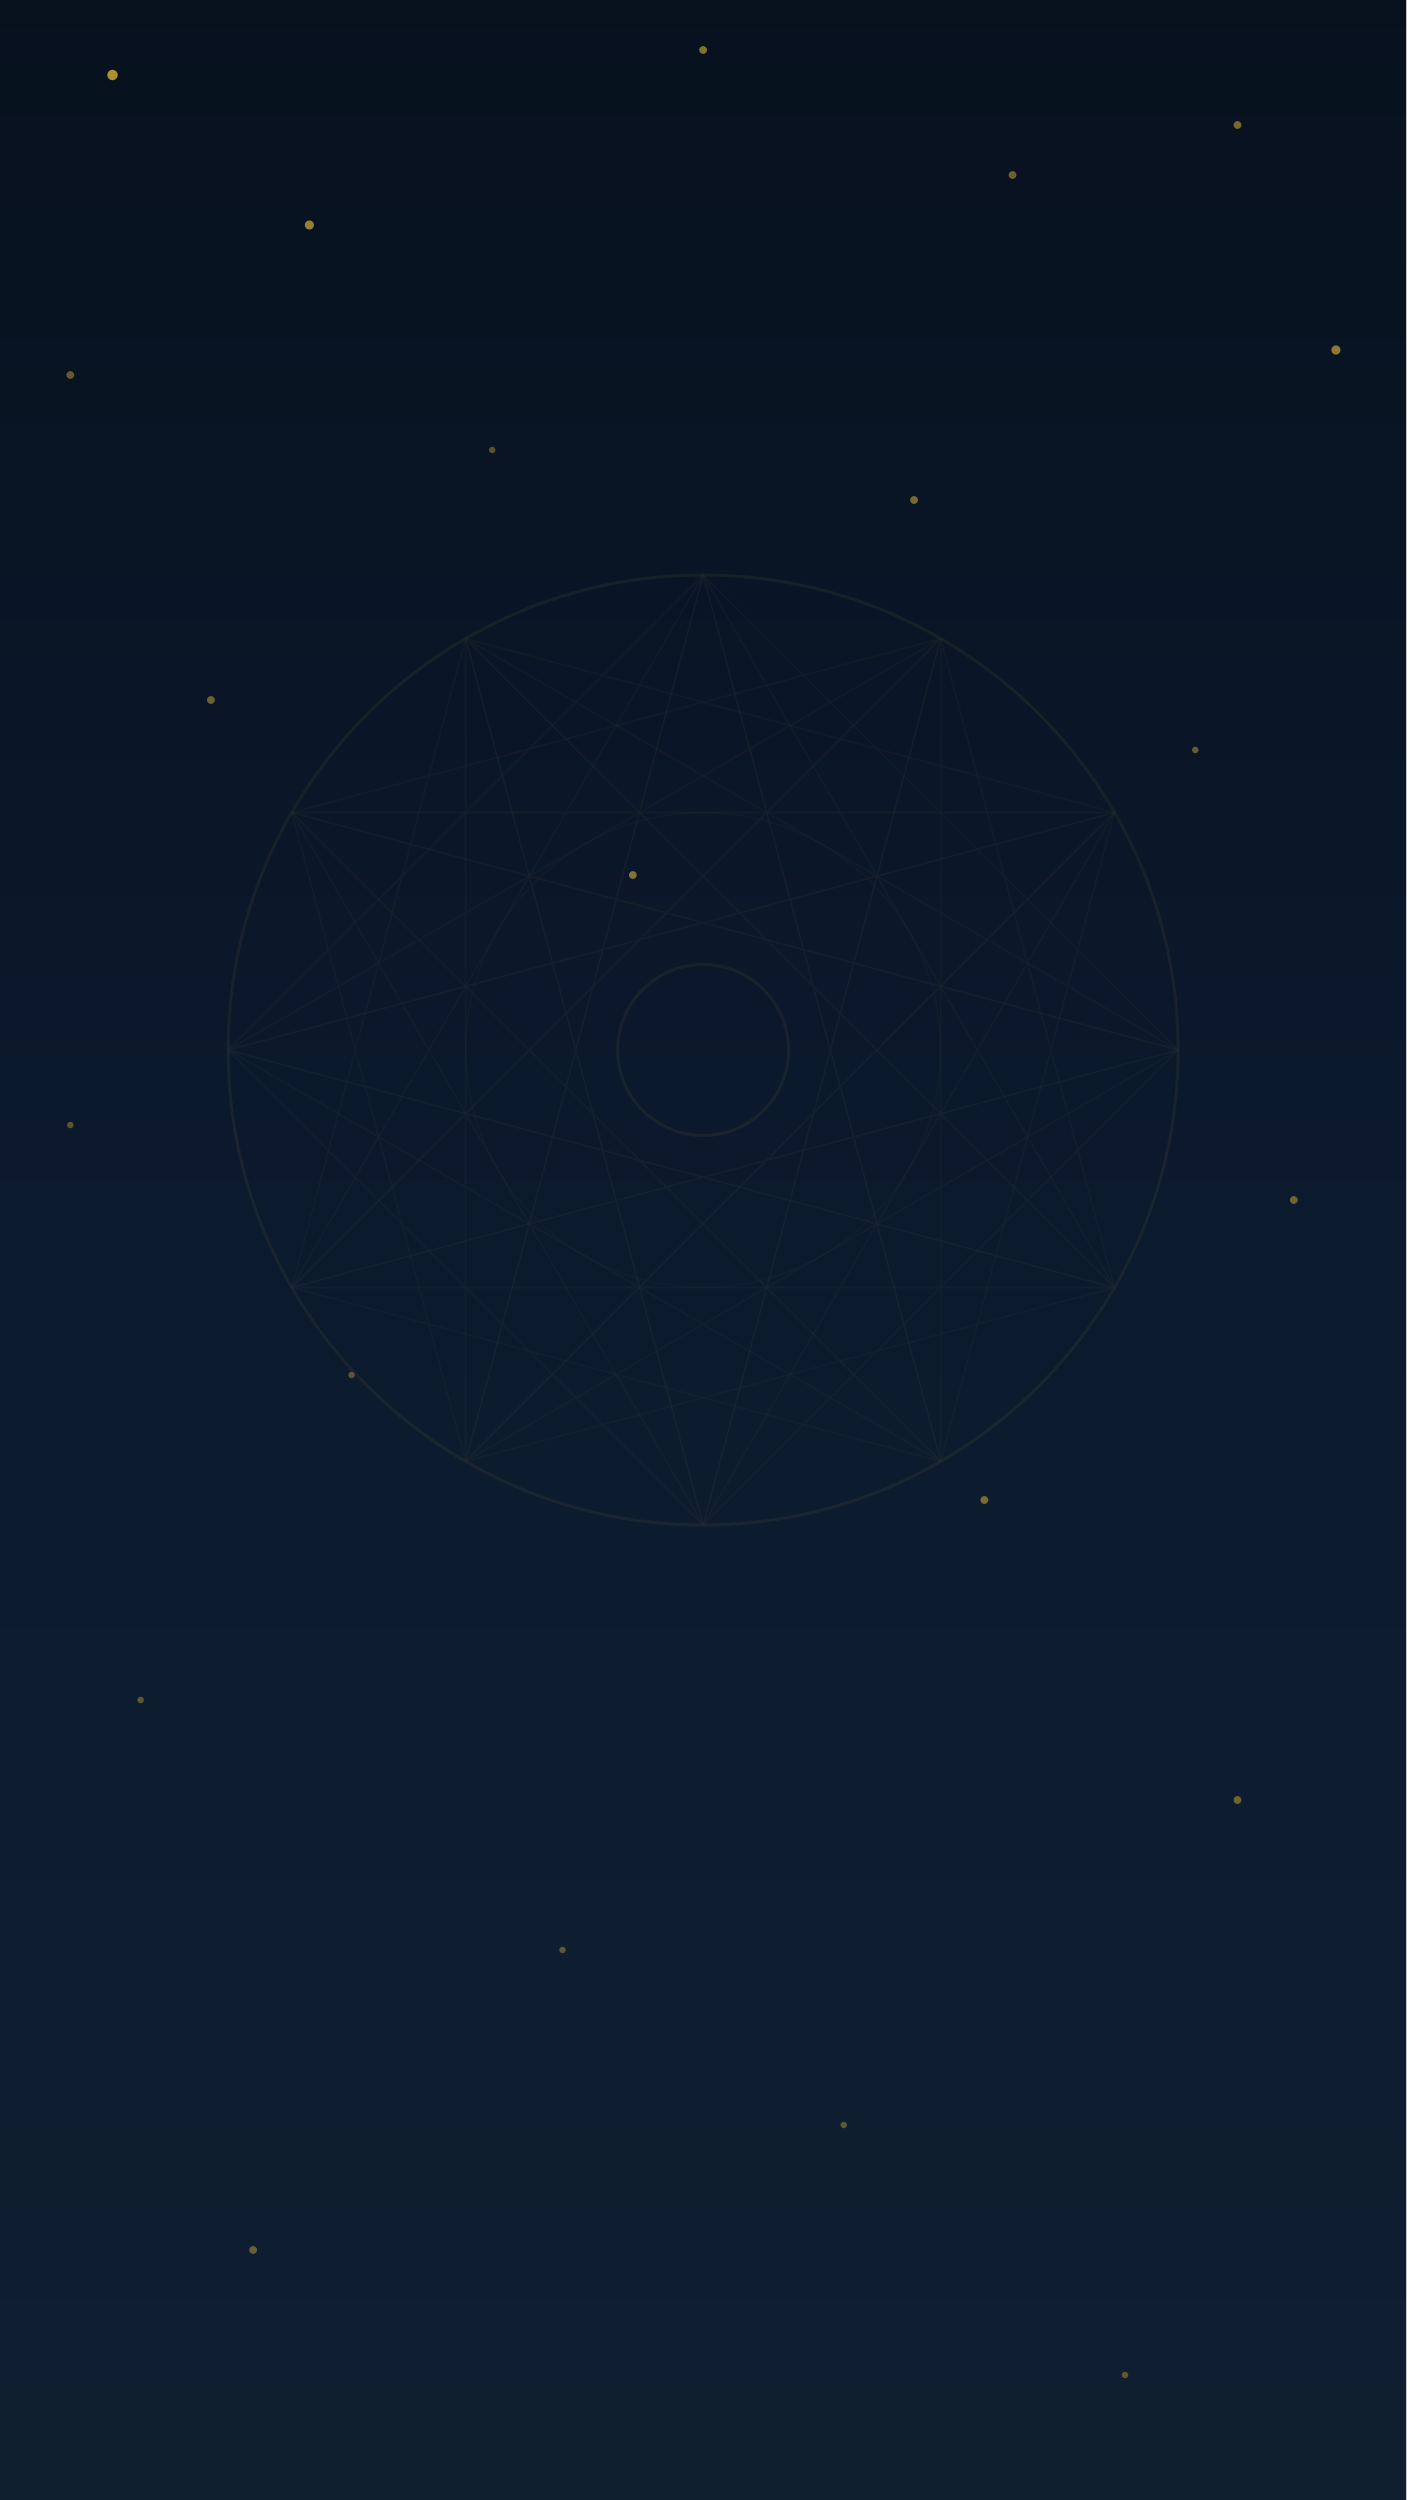
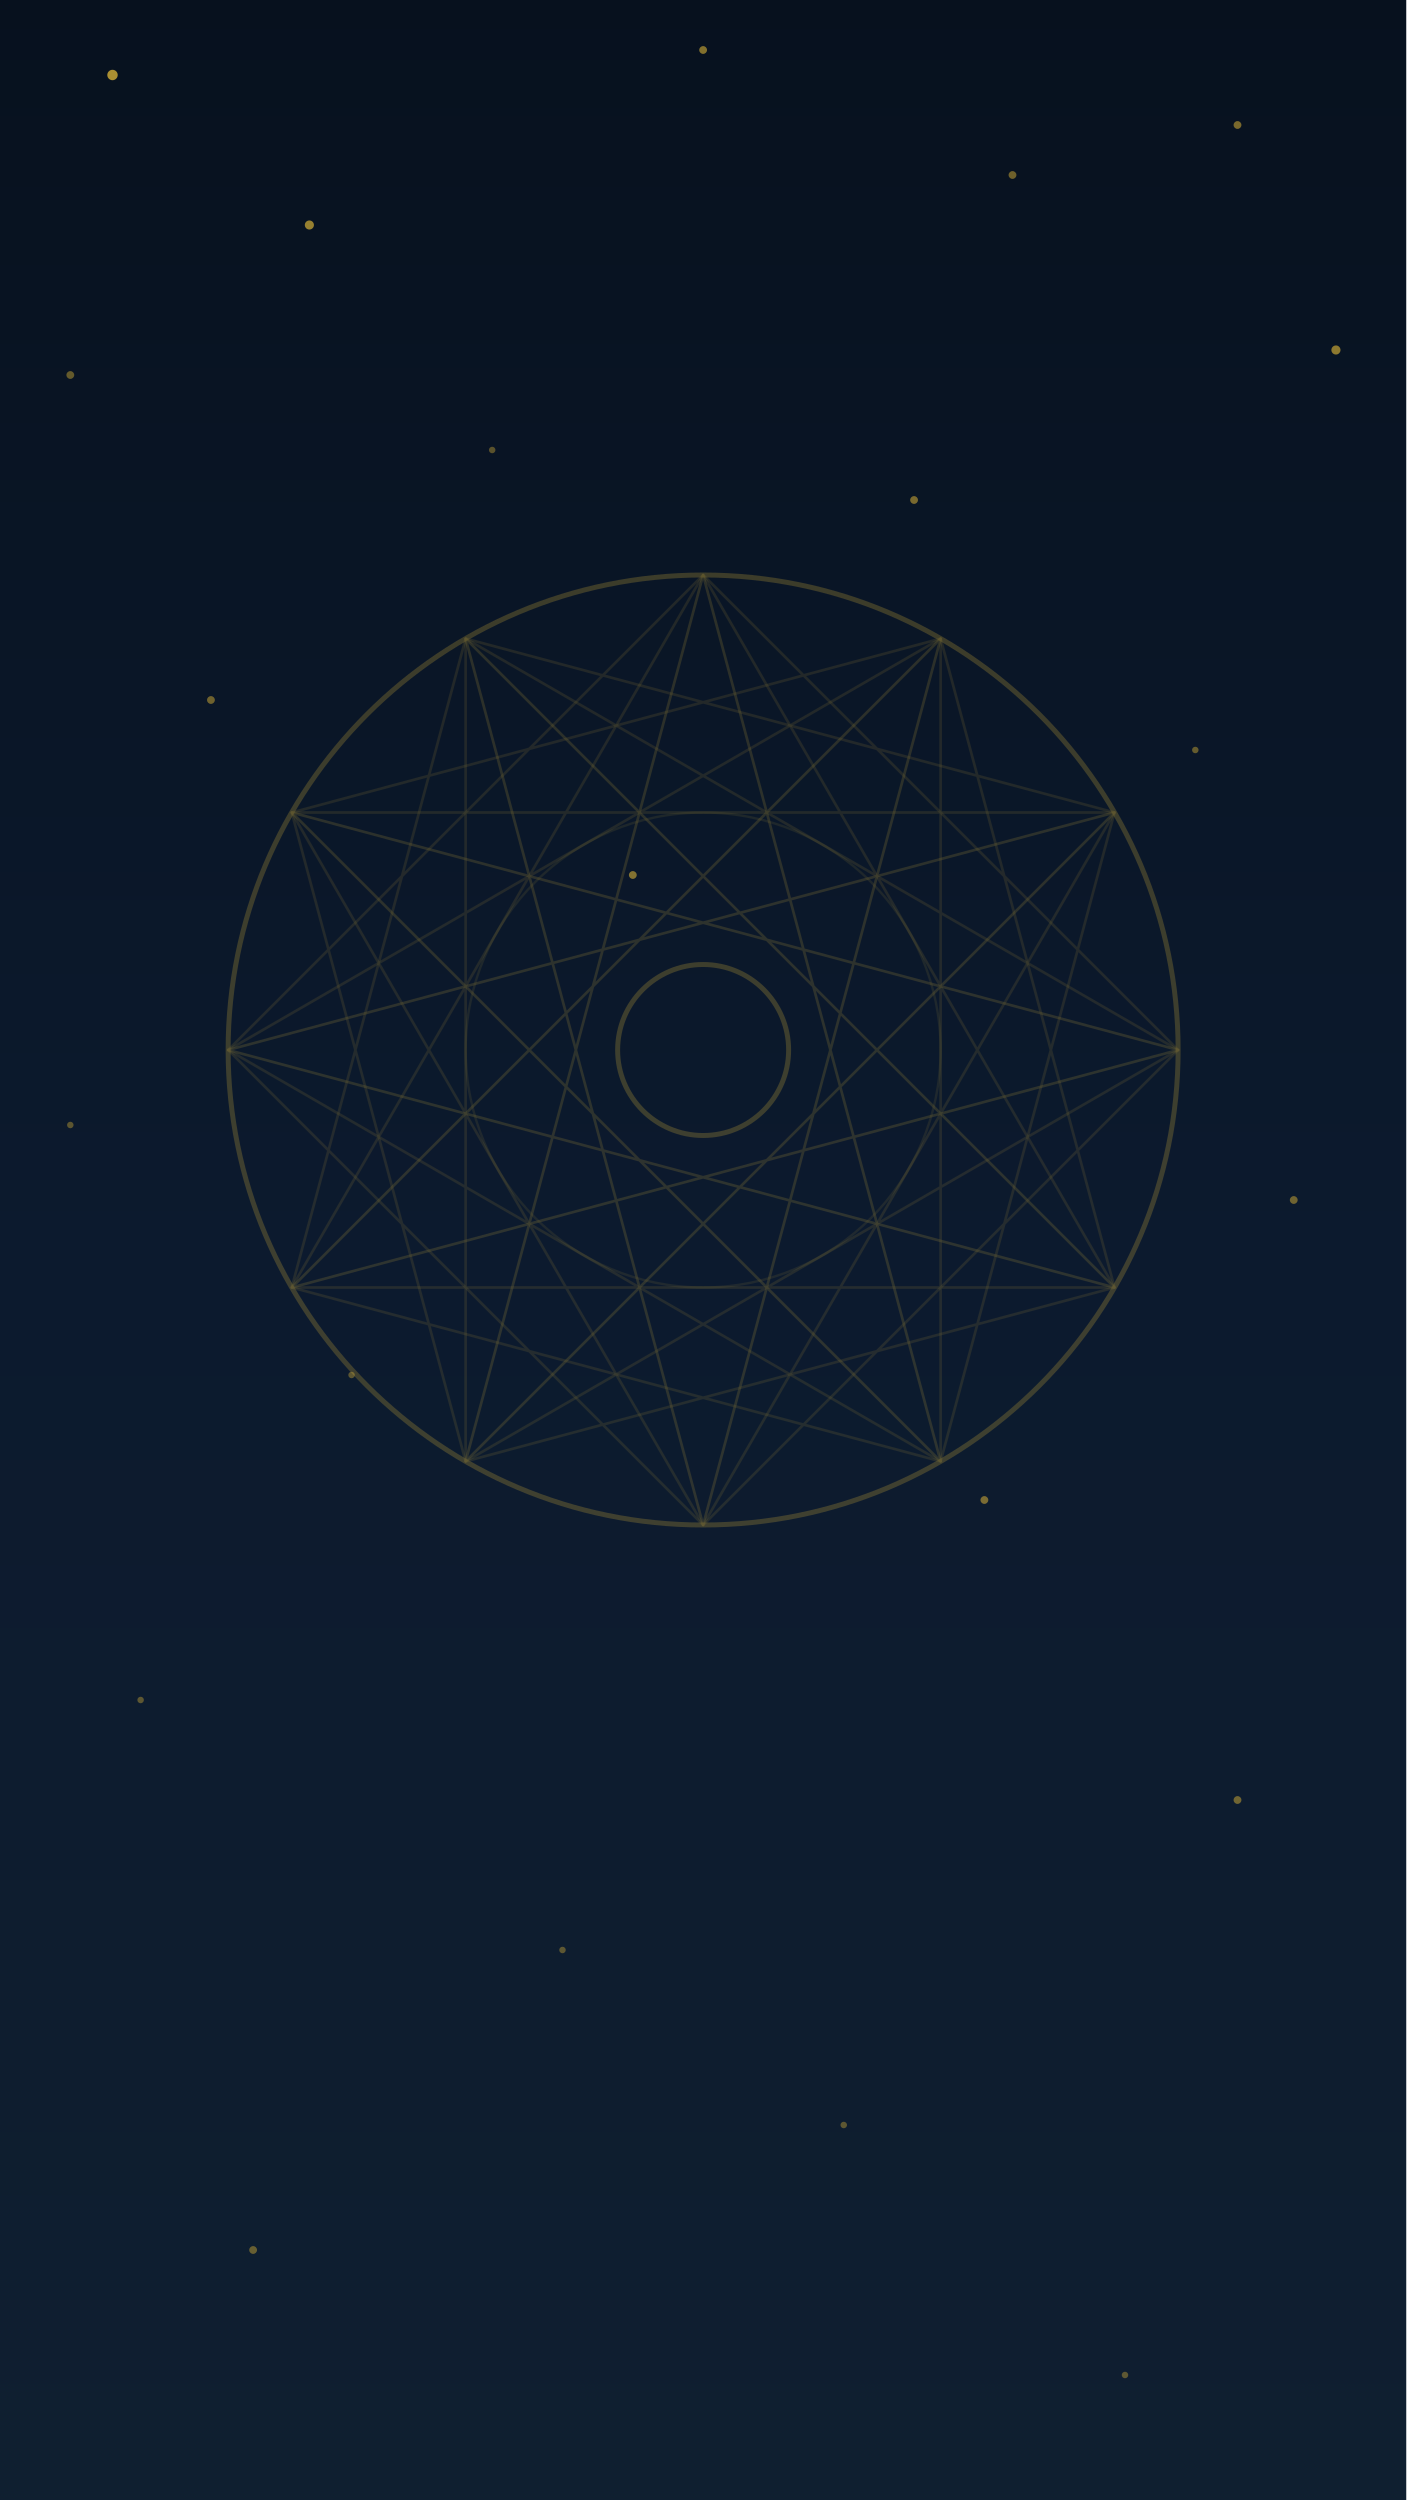
<svg xmlns="http://www.w3.org/2000/svg" width="1080" height="1920" viewBox="0 0 1080 1920" role="img">
  <defs>
    <linearGradient id="bgGrad" x1="0" y1="0" x2="0" y2="1">
      <stop offset="0" stop-color="#07111E" />
      <stop offset="0.5" stop-color="#0C1A2E" />
      <stop offset="1" stop-color="#0F1F30" />
    </linearGradient>
  </defs>
  <rect x="0" y="0" width="1080" height="1920" fill="url(#bgGrad)" />
  <circle cx="86.4" cy="57.6" r="4" fill="#D4AF37" fill-opacity="0.8" />
  <circle cx="950.4" cy="96" r="3" fill="#D4AF37" fill-opacity="0.55" />
  <circle cx="237.6" cy="172.8" r="3.5" fill="#D4AF37" fill-opacity="0.7" />
  <circle cx="777.6" cy="134.4" r="3" fill="#D4AF37" fill-opacity="0.5" />
  <circle cx="540" cy="38.4" r="3" fill="#D4AF37" fill-opacity="0.6" />
  <circle cx="54" cy="288" r="3" fill="#D4AF37" fill-opacity="0.45" />
  <circle cx="1026" cy="268.8" r="3.5" fill="#D4AF37" fill-opacity="0.65" />
  <circle cx="378" cy="345.6" r="2.5" fill="#D4AF37" fill-opacity="0.4" />
  <circle cx="702" cy="384" r="3" fill="#D4AF37" fill-opacity="0.55" />
  <circle cx="162" cy="537.6" r="3" fill="#D4AF37" fill-opacity="0.5" />
  <circle cx="918" cy="576" r="2.5" fill="#D4AF37" fill-opacity="0.45" />
  <circle cx="486" cy="672" r="3" fill="#D4AF37" fill-opacity="0.6" />
  <circle cx="54" cy="864" r="2.5" fill="#D4AF37" fill-opacity="0.4" />
  <circle cx="993.6" cy="921.6" r="3" fill="#D4AF37" fill-opacity="0.5" />
  <circle cx="270" cy="1056" r="2.5" fill="#D4AF37" fill-opacity="0.4" />
  <circle cx="756" cy="1152" r="3" fill="#D4AF37" fill-opacity="0.55" />
  <circle cx="108" cy="1305.6" r="2.5" fill="#D4AF37" fill-opacity="0.4" />
  <circle cx="950.4" cy="1382.4" r="3" fill="#D4AF37" fill-opacity="0.5" />
  <circle cx="432" cy="1497.6" r="2.5" fill="#D4AF37" fill-opacity="0.4" />
  <circle cx="648" cy="1632" r="2.5" fill="#D4AF37" fill-opacity="0.4" />
  <circle cx="194.4" cy="1728" r="3" fill="#D4AF37" fill-opacity="0.45" />
  <circle cx="864" cy="1824" r="2.5" fill="#D4AF37" fill-opacity="0.4" />
-   <g transform="translate(160,426.4) scale(7.6)" opacity="0.14" fill="none" stroke="#D4AF37" stroke-linejoin="round" stroke-linecap="round">
-     <circle cx="50" cy="50" r="48" stroke-width="0.3" opacity="0.5" />
-     <path d="M 50.00,2.00 L 98.00,50.00 M 74.00,8.43 L 91.57,74.00 M 91.57,26.00 L 74.00,91.57 M 98.00,50.00 L 50.00,98.00 M 91.57,74.00 L 26.00,91.57 M 74.00,91.57 L 8.43,74.00 M 50.00,98.00 L 2.00,50.00 M 26.00,91.57 L 8.43,26.00 M 8.43,74.00 L 26.00,8.43 M 2.00,50.00 L 50.00,2.00 M 8.43,26.00 L 74.00,8.43 M 26.00,8.43 L 91.57,26.00" stroke-width="0.16" opacity="0.24" />
-     <path d="M 50.00,2.00 L 91.57,74.00 M 74.00,8.43 L 74.00,91.57 M 91.57,26.00 L 50.00,98.00 M 98.00,50.00 L 26.00,91.57 M 91.57,74.00 L 8.43,74.00 M 74.00,91.57 L 2.00,50.00 M 50.00,98.00 L 8.43,26.00 M 26.00,91.57 L 26.00,8.43 M 8.43,74.00 L 50.00,2.00 M 2.00,50.00 L 74.00,8.43 M 8.43,26.00 L 91.57,26.00 M 26.00,8.43 L 98.00,50.00" stroke-width="0.16" opacity="0.24" />
-     <path d="M 50.00,2.00 L 74.00,91.57 M 74.00,8.43 L 50.00,98.00 M 91.57,26.00 L 26.00,91.57 M 98.00,50.00 L 8.43,74.00 M 91.57,74.00 L 2.00,50.00 M 74.00,91.57 L 8.43,26.00 M 50.00,98.00 L 26.00,8.43 M 26.00,91.57 L 50.00,2.00 M 8.43,74.00 L 74.00,8.43 M 2.00,50.00 L 91.57,26.00 M 8.43,26.00 L 98.00,50.00 M 26.00,8.43 L 91.57,74.00" stroke-width="0.16" opacity="0.34" />
-     <circle cx="50" cy="50" r="24" stroke-width="0.14" opacity="0.2" />
-     <circle cx="50" cy="50" r="8.64" stroke-width="0.3" opacity="0.5" />
+   <g transform="translate(160,426.4) scale(7.6)" opacity="0.5" fill="none" stroke="#D4AF37" stroke-linejoin="round" stroke-linecap="round">
+     <circle cx="50" cy="50" r="48" stroke-width="0.5" opacity="0.5" />
+     <path d="M 50.00,2.00 L 98.00,50.00 M 74.00,8.43 L 91.57,74.00 M 91.57,26.00 L 74.00,91.57 M 98.00,50.00 L 50.00,98.00 M 91.57,74.00 L 26.00,91.57 M 74.00,91.57 L 8.43,74.00 M 50.00,98.00 L 2.00,50.00 M 26.00,91.57 L 8.43,26.00 M 8.43,74.00 L 26.00,8.43 M 2.00,50.00 L 50.00,2.00 M 8.43,26.00 L 74.00,8.43 M 26.00,8.43 L 91.57,26.00" stroke-width="0.27" opacity="0.24" />
+     <path d="M 50.00,2.00 L 91.57,74.00 M 74.00,8.43 L 74.00,91.57 M 91.57,26.00 L 50.00,98.00 M 98.00,50.00 L 26.00,91.57 M 91.57,74.00 L 8.43,74.00 M 74.00,91.57 L 2.00,50.00 M 50.00,98.00 L 8.43,26.00 M 26.00,91.57 L 26.00,8.43 M 8.43,74.00 L 50.00,2.00 M 2.00,50.00 L 74.00,8.43 M 8.43,26.00 L 91.57,26.00 M 26.00,8.43 L 98.00,50.00" stroke-width="0.27" opacity="0.24" />
+     <path d="M 50.00,2.00 L 74.00,91.57 M 74.00,8.43 L 50.00,98.00 M 91.57,26.00 L 26.00,91.57 M 98.00,50.00 L 8.43,74.00 M 91.57,74.00 L 2.00,50.00 M 74.00,91.57 L 8.43,26.00 M 50.00,98.00 L 26.00,8.43 M 26.00,91.57 L 50.00,2.00 M 8.43,74.00 L 74.00,8.43 M 2.00,50.00 L 91.57,26.00 M 8.43,26.00 L 98.00,50.00 M 26.00,8.43 L 91.57,74.00" stroke-width="0.27" opacity="0.34" />
+     <circle cx="50" cy="50" r="24" stroke-width="0.24" opacity="0.2" />
+     <circle cx="50" cy="50" r="8.64" stroke-width="0.5" opacity="0.5" />
  </g>
</svg>
